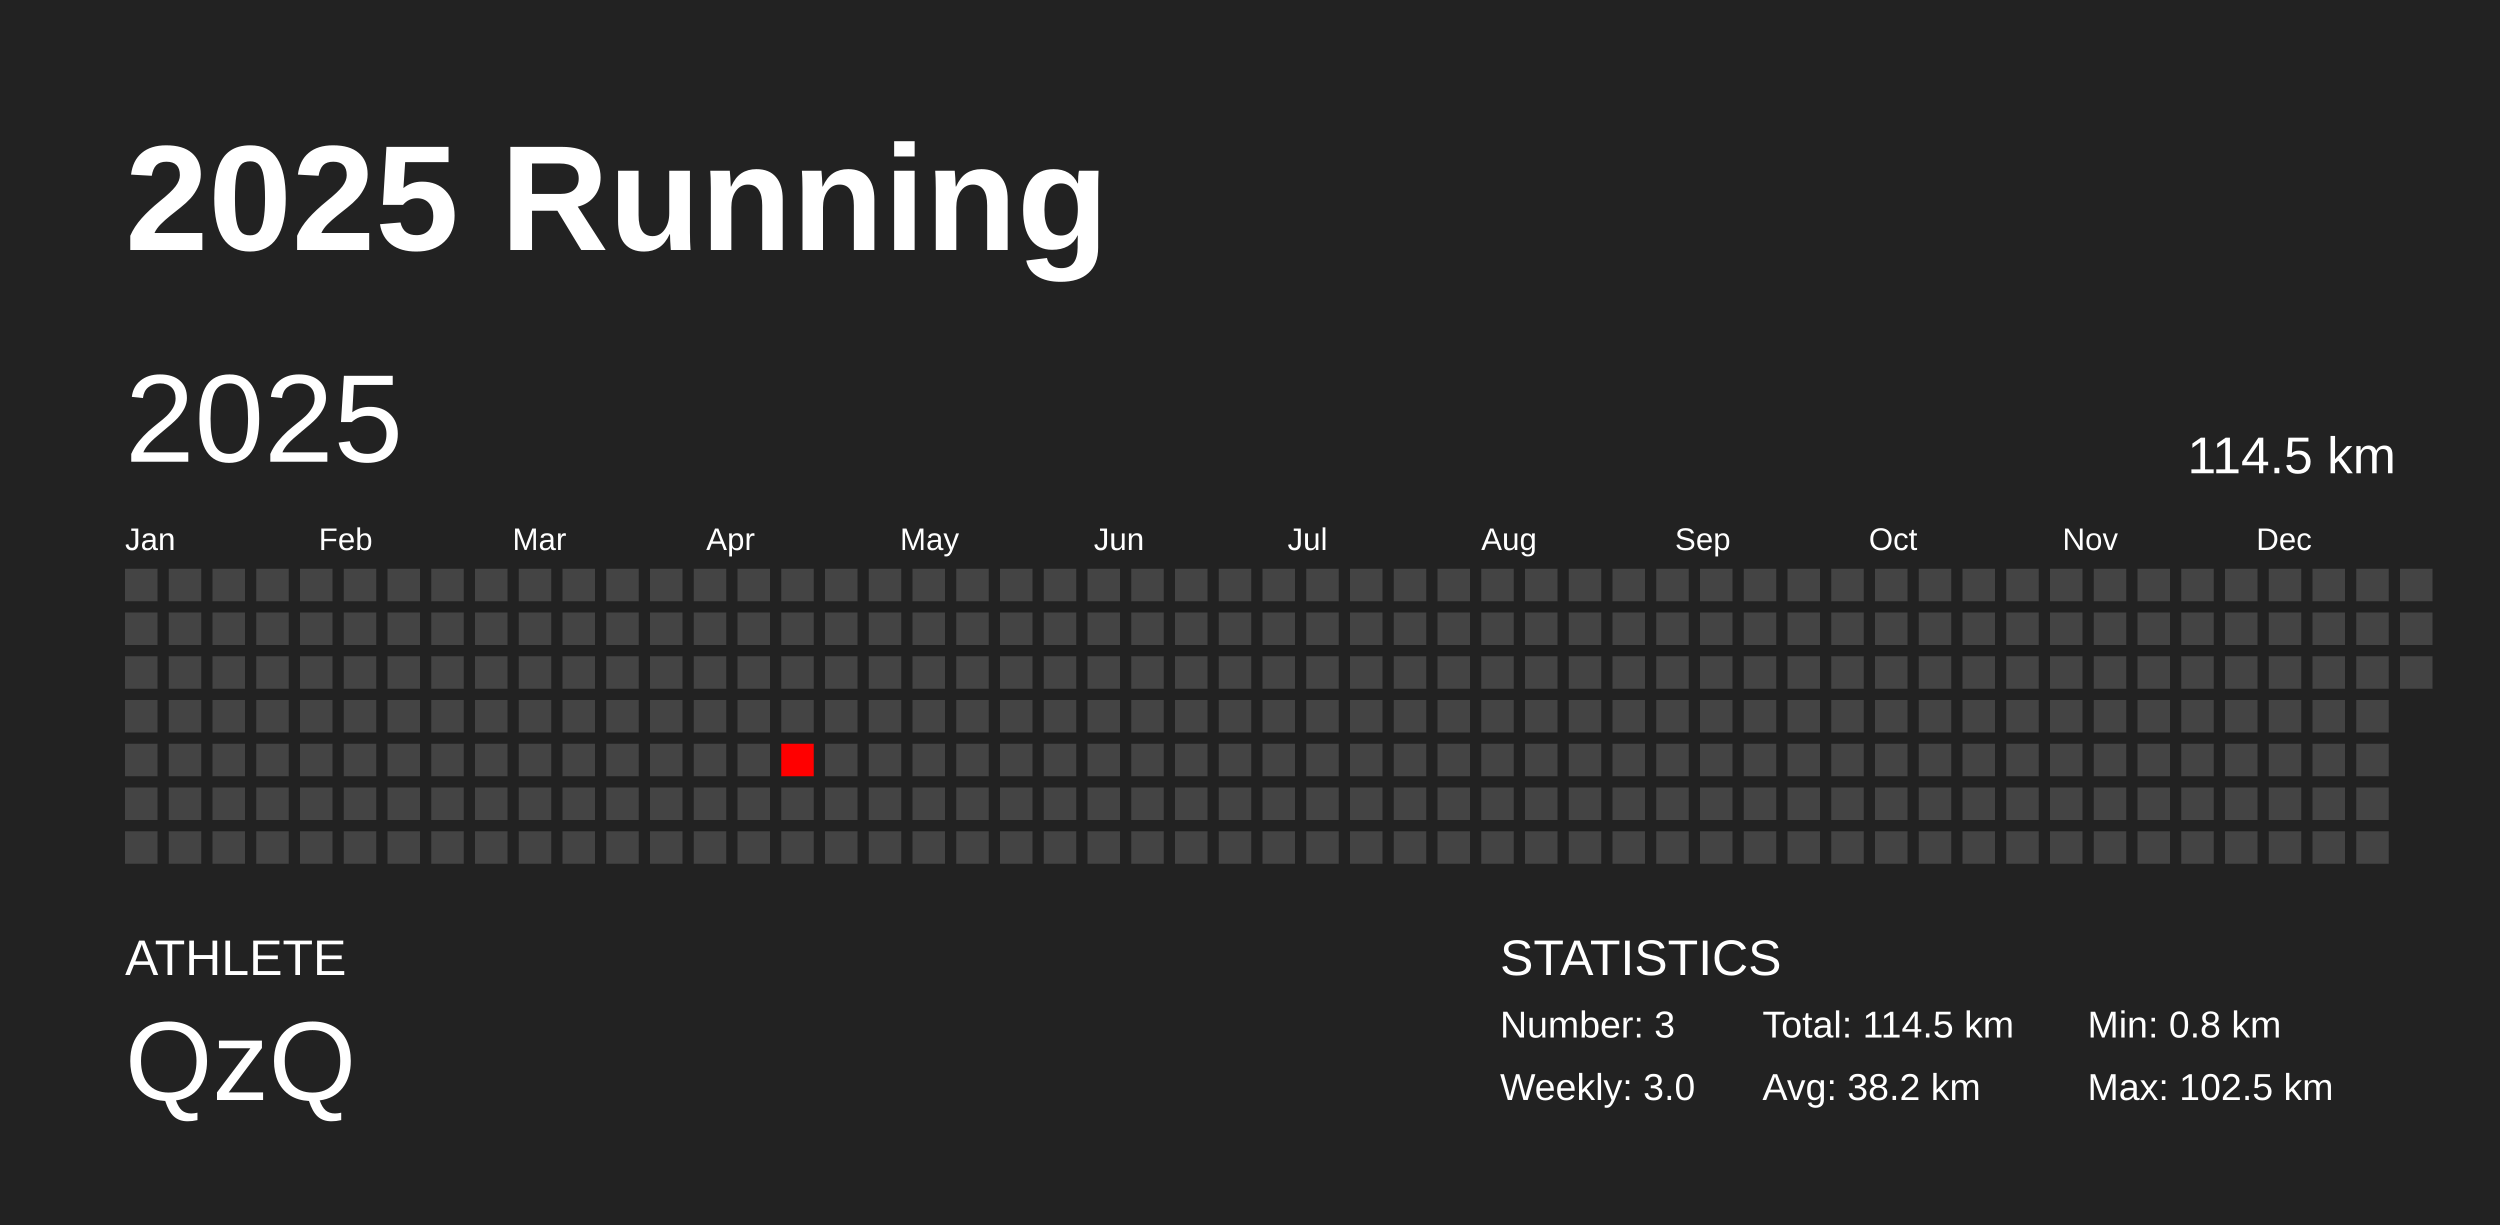
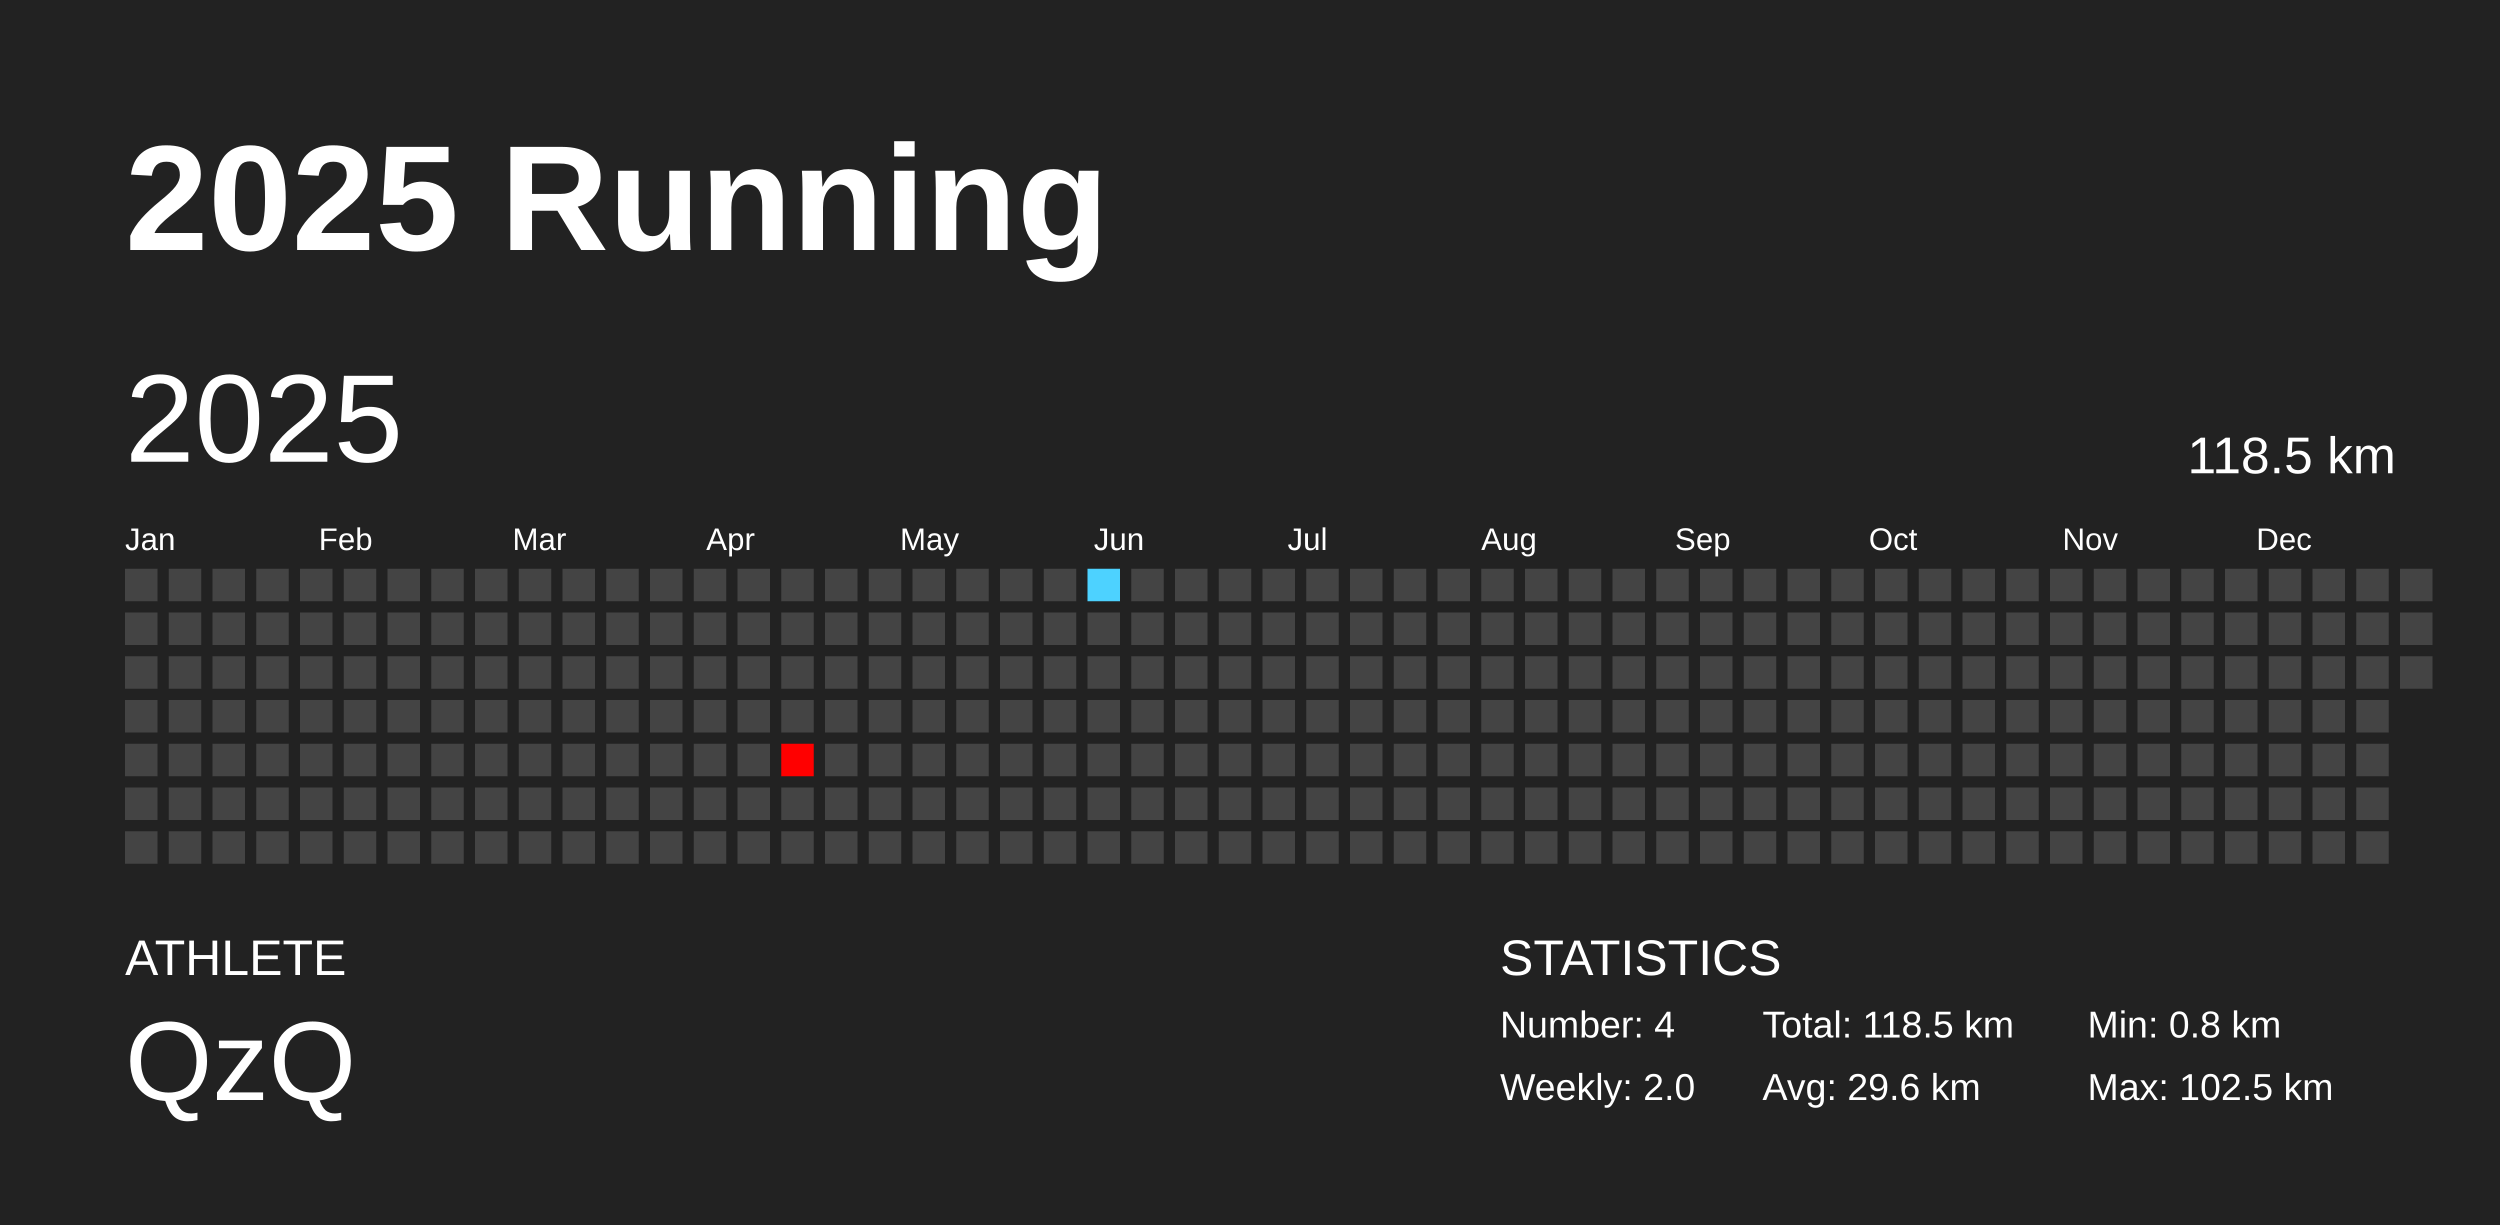
<svg xmlns="http://www.w3.org/2000/svg" baseProfile="full" height="98mm" version="1.1" viewBox="0,0,200,98" width="200mm">
  <defs />
  <rect fill="#222222" height="98" width="200" x="0" y="0" />
  <text fill="#FFFFFF" style="font-size:12px; font-family:Arial; font-weight:bold;" x="10" y="20">2025 Running</text>
  <text fill="#FFFFFF" style="font-size:4px; font-family:Arial" x="10" y="78">ATHLETE</text>
  <text fill="#FFFFFF" style="font-size:9px; font-family:Arial" x="10" y="88">QzQ</text>
  <text fill="#FFFFFF" style="font-size:4px; font-family:Arial" x="120" y="78">STATISTICS</text>
-   <text fill="#FFFFFF" style="font-size:3px; font-family:Arial" x="120" y="83">Number: 3</text>
-   <text fill="#FFFFFF" style="font-size:3px; font-family:Arial" x="120" y="88">Weekly: 3.0</text>
-   <text fill="#FFFFFF" style="font-size:3px; font-family:Arial" x="141" y="83">Total: 114.5 km</text>
-   <text fill="#FFFFFF" style="font-size:3px; font-family:Arial" x="141" y="88">Avg: 38.2 km</text>
+   <text fill="#FFFFFF" style="font-size:3px; font-family:Arial" x="120" y="83">Number: 4</text>
+   <text fill="#FFFFFF" style="font-size:3px; font-family:Arial" x="120" y="88">Weekly: 2.0</text>
+   <text fill="#FFFFFF" style="font-size:3px; font-family:Arial" x="141" y="83">Total: 118.5 km</text>
+   <text fill="#FFFFFF" style="font-size:3px; font-family:Arial" x="141" y="88">Avg: 29.6 km</text>
  <text fill="#FFFFFF" style="font-size:3px; font-family:Arial" x="167" y="83">Min: 0.8 km</text>
  <text fill="#FFFFFF" style="font-size:3px; font-family:Arial" x="167" y="88">Max: 102.5 km</text>
  <text dominant-baseline="hanging" fill="#FFFFFF" style="font-size:10.0px; font-family:Arial;" x="10" y="30">2025</text>
-   <text dominant-baseline="hanging" fill="#FFFFFF" style="font-size:4.125px; font-family:Arial;" x="175" y="35">114.5 km</text>
+   <text dominant-baseline="hanging" fill="#FFFFFF" style="font-size:4.125px; font-family:Arial;" x="175" y="35">118.5 km</text>
  <text fill="#FFFFFF" style="font-size:2.5px; font-family:Arial" x="10.0" y="44">Jan</text>
  <text fill="#FFFFFF" style="font-size:2.5px; font-family:Arial" x="25.5" y="44">Feb</text>
  <text fill="#FFFFFF" style="font-size:2.5px; font-family:Arial" x="41.0" y="44">Mar</text>
  <text fill="#FFFFFF" style="font-size:2.5px; font-family:Arial" x="56.5" y="44">Apr</text>
  <text fill="#FFFFFF" style="font-size:2.5px; font-family:Arial" x="72.0" y="44">May</text>
  <text fill="#FFFFFF" style="font-size:2.5px; font-family:Arial" x="87.5" y="44">Jun</text>
  <text fill="#FFFFFF" style="font-size:2.5px; font-family:Arial" x="103.0" y="44">Jul</text>
  <text fill="#FFFFFF" style="font-size:2.5px; font-family:Arial" x="118.5" y="44">Aug</text>
  <text fill="#FFFFFF" style="font-size:2.5px; font-family:Arial" x="134.0" y="44">Sep</text>
  <text fill="#FFFFFF" style="font-size:2.5px; font-family:Arial" x="149.5" y="44">Oct</text>
  <text fill="#FFFFFF" style="font-size:2.5px; font-family:Arial" x="165.0" y="44">Nov</text>
  <text fill="#FFFFFF" style="font-size:2.5px; font-family:Arial" x="180.5" y="44">Dec</text>
  <rect fill="#444444" height="2.6" width="2.6" x="10.0" y="45.5" />
  <rect fill="#444444" height="2.6" width="2.6" x="10.0" y="49.0" />
  <rect fill="#444444" height="2.6" width="2.6" x="10.0" y="52.5" />
  <rect fill="#444444" height="2.6" width="2.6" x="10.0" y="56.0" />
  <rect fill="#444444" height="2.6" width="2.6" x="10.0" y="59.5" />
  <rect fill="#444444" height="2.6" width="2.6" x="10.0" y="63.0" />
  <rect fill="#444444" height="2.6" width="2.6" x="10.0" y="66.5" />
  <rect fill="#444444" height="2.6" width="2.6" x="13.5" y="45.5" />
  <rect fill="#444444" height="2.6" width="2.6" x="13.5" y="49.0" />
  <rect fill="#444444" height="2.6" width="2.6" x="13.5" y="52.5" />
  <rect fill="#444444" height="2.6" width="2.6" x="13.5" y="56.0" />
  <rect fill="#444444" height="2.6" width="2.6" x="13.5" y="59.5" />
  <rect fill="#444444" height="2.6" width="2.6" x="13.5" y="63.0" />
  <rect fill="#444444" height="2.6" width="2.6" x="13.5" y="66.5" />
  <rect fill="#444444" height="2.6" width="2.6" x="17.0" y="45.5" />
  <rect fill="#444444" height="2.6" width="2.6" x="17.0" y="49.0" />
  <rect fill="#444444" height="2.6" width="2.6" x="17.0" y="52.5" />
  <rect fill="#444444" height="2.6" width="2.6" x="17.0" y="56.0" />
  <rect fill="#444444" height="2.6" width="2.6" x="17.0" y="59.5" />
  <rect fill="#444444" height="2.6" width="2.6" x="17.0" y="63.0" />
  <rect fill="#444444" height="2.6" width="2.6" x="17.0" y="66.5" />
  <rect fill="#444444" height="2.6" width="2.6" x="20.5" y="45.5" />
  <rect fill="#444444" height="2.6" width="2.6" x="20.5" y="49.0" />
  <rect fill="#444444" height="2.6" width="2.6" x="20.5" y="52.5" />
  <rect fill="#444444" height="2.6" width="2.6" x="20.5" y="56.0" />
  <rect fill="#444444" height="2.6" width="2.6" x="20.5" y="59.5" />
  <rect fill="#444444" height="2.6" width="2.6" x="20.5" y="63.0" />
  <rect fill="#444444" height="2.6" width="2.6" x="20.5" y="66.5" />
  <rect fill="#444444" height="2.6" width="2.6" x="24.0" y="45.5" />
  <rect fill="#444444" height="2.6" width="2.6" x="24.0" y="49.0" />
  <rect fill="#444444" height="2.6" width="2.6" x="24.0" y="52.5" />
  <rect fill="#444444" height="2.6" width="2.6" x="24.0" y="56.0" />
  <rect fill="#444444" height="2.6" width="2.6" x="24.0" y="59.5" />
  <rect fill="#444444" height="2.6" width="2.6" x="24.0" y="63.0" />
  <rect fill="#444444" height="2.6" width="2.6" x="24.0" y="66.5" />
  <rect fill="#444444" height="2.6" width="2.6" x="27.5" y="45.5" />
  <rect fill="#444444" height="2.6" width="2.6" x="27.5" y="49.0" />
  <rect fill="#444444" height="2.6" width="2.6" x="27.5" y="52.5" />
  <rect fill="#444444" height="2.6" width="2.6" x="27.5" y="56.0" />
  <rect fill="#444444" height="2.6" width="2.6" x="27.5" y="59.5" />
  <rect fill="#444444" height="2.6" width="2.6" x="27.5" y="63.0" />
  <rect fill="#444444" height="2.6" width="2.6" x="27.5" y="66.5" />
  <rect fill="#444444" height="2.6" width="2.6" x="31.0" y="45.5" />
  <rect fill="#444444" height="2.6" width="2.6" x="31.0" y="49.0" />
  <rect fill="#444444" height="2.6" width="2.6" x="31.0" y="52.5" />
  <rect fill="#444444" height="2.6" width="2.6" x="31.0" y="56.0" />
  <rect fill="#444444" height="2.6" width="2.6" x="31.0" y="59.5" />
  <rect fill="#444444" height="2.6" width="2.6" x="31.0" y="63.0" />
  <rect fill="#444444" height="2.6" width="2.6" x="31.0" y="66.5" />
  <rect fill="#444444" height="2.6" width="2.6" x="34.5" y="45.5" />
  <rect fill="#444444" height="2.6" width="2.6" x="34.5" y="49.0" />
  <rect fill="#444444" height="2.6" width="2.6" x="34.5" y="52.5" />
  <rect fill="#444444" height="2.6" width="2.6" x="34.5" y="56.0" />
  <rect fill="#444444" height="2.6" width="2.6" x="34.5" y="59.5" />
  <rect fill="#444444" height="2.6" width="2.6" x="34.5" y="63.0" />
  <rect fill="#444444" height="2.6" width="2.6" x="34.5" y="66.5" />
  <rect fill="#444444" height="2.6" width="2.6" x="38.0" y="45.5" />
  <rect fill="#444444" height="2.6" width="2.6" x="38.0" y="49.0" />
  <rect fill="#444444" height="2.6" width="2.6" x="38.0" y="52.5" />
  <rect fill="#444444" height="2.6" width="2.6" x="38.0" y="56.0" />
  <rect fill="#444444" height="2.6" width="2.6" x="38.0" y="59.5" />
  <rect fill="#444444" height="2.6" width="2.6" x="38.0" y="63.0" />
  <rect fill="#444444" height="2.6" width="2.6" x="38.0" y="66.5" />
  <rect fill="#444444" height="2.6" width="2.6" x="41.5" y="45.5" />
  <rect fill="#444444" height="2.6" width="2.6" x="41.5" y="49.0" />
  <rect fill="#444444" height="2.6" width="2.6" x="41.5" y="52.5" />
  <rect fill="#444444" height="2.6" width="2.6" x="41.5" y="56.0" />
  <rect fill="#444444" height="2.6" width="2.6" x="41.5" y="59.5" />
  <rect fill="#444444" height="2.6" width="2.6" x="41.5" y="63.0" />
  <rect fill="#444444" height="2.6" width="2.6" x="41.5" y="66.5" />
  <rect fill="#444444" height="2.6" width="2.6" x="45.0" y="45.5" />
  <rect fill="#444444" height="2.6" width="2.6" x="45.0" y="49.0" />
  <rect fill="#444444" height="2.6" width="2.6" x="45.0" y="52.5" />
  <rect fill="#444444" height="2.6" width="2.6" x="45.0" y="56.0" />
  <rect fill="#444444" height="2.6" width="2.6" x="45.0" y="59.5" />
  <rect fill="#444444" height="2.6" width="2.6" x="45.0" y="63.0" />
  <rect fill="#444444" height="2.6" width="2.6" x="45.0" y="66.5" />
  <rect fill="#444444" height="2.6" width="2.6" x="48.5" y="45.5" />
  <rect fill="#444444" height="2.6" width="2.6" x="48.5" y="49.0" />
  <rect fill="#444444" height="2.6" width="2.6" x="48.5" y="52.5" />
  <rect fill="#444444" height="2.6" width="2.6" x="48.5" y="56.0" />
  <rect fill="#444444" height="2.6" width="2.6" x="48.5" y="59.5" />
  <rect fill="#444444" height="2.6" width="2.6" x="48.5" y="63.0" />
  <rect fill="#444444" height="2.6" width="2.6" x="48.5" y="66.5" />
  <rect fill="#444444" height="2.6" width="2.6" x="52.0" y="45.5" />
  <rect fill="#444444" height="2.6" width="2.6" x="52.0" y="49.0" />
  <rect fill="#444444" height="2.6" width="2.6" x="52.0" y="52.5" />
  <rect fill="#444444" height="2.6" width="2.6" x="52.0" y="56.0" />
  <rect fill="#444444" height="2.6" width="2.6" x="52.0" y="59.5" />
  <rect fill="#444444" height="2.6" width="2.6" x="52.0" y="63.0" />
  <rect fill="#444444" height="2.6" width="2.6" x="52.0" y="66.5" />
  <rect fill="#444444" height="2.6" width="2.6" x="55.5" y="45.5" />
  <rect fill="#444444" height="2.6" width="2.6" x="55.5" y="49.0" />
  <rect fill="#444444" height="2.6" width="2.6" x="55.5" y="52.5" />
  <rect fill="#444444" height="2.6" width="2.6" x="55.5" y="56.0" />
  <rect fill="#444444" height="2.6" width="2.6" x="55.5" y="59.5" />
  <rect fill="#444444" height="2.6" width="2.6" x="55.5" y="63.0" />
  <rect fill="#444444" height="2.6" width="2.6" x="55.5" y="66.5" />
  <rect fill="#444444" height="2.6" width="2.6" x="59.0" y="45.5" />
  <rect fill="#444444" height="2.6" width="2.6" x="59.0" y="49.0" />
  <rect fill="#444444" height="2.6" width="2.6" x="59.0" y="52.5" />
  <rect fill="#444444" height="2.6" width="2.6" x="59.0" y="56.0" />
  <rect fill="#444444" height="2.6" width="2.6" x="59.0" y="59.5" />
  <rect fill="#444444" height="2.6" width="2.6" x="59.0" y="63.0" />
  <rect fill="#444444" height="2.6" width="2.6" x="59.0" y="66.5" />
  <rect fill="#444444" height="2.6" width="2.6" x="62.5" y="45.5" />
  <rect fill="#444444" height="2.6" width="2.6" x="62.5" y="49.0" />
  <rect fill="#444444" height="2.6" width="2.6" x="62.5" y="52.5" />
  <rect fill="#444444" height="2.6" width="2.6" x="62.5" y="56.0" />
  <rect fill="red" height="2.6" width="2.6" x="62.5" y="59.5" />
  <rect fill="#444444" height="2.6" width="2.6" x="62.5" y="63.0" />
  <rect fill="#444444" height="2.6" width="2.6" x="62.5" y="66.5" />
  <rect fill="#444444" height="2.6" width="2.6" x="66.0" y="45.5" />
  <rect fill="#444444" height="2.6" width="2.6" x="66.0" y="49.0" />
  <rect fill="#444444" height="2.6" width="2.6" x="66.0" y="52.5" />
  <rect fill="#444444" height="2.6" width="2.6" x="66.0" y="56.0" />
  <rect fill="#444444" height="2.6" width="2.6" x="66.0" y="59.5" />
  <rect fill="#444444" height="2.6" width="2.6" x="66.0" y="63.0" />
  <rect fill="#444444" height="2.6" width="2.6" x="66.0" y="66.5" />
  <rect fill="#444444" height="2.6" width="2.6" x="69.5" y="45.5" />
  <rect fill="#444444" height="2.6" width="2.6" x="69.5" y="49.0" />
  <rect fill="#444444" height="2.6" width="2.6" x="69.5" y="52.5" />
  <rect fill="#444444" height="2.6" width="2.6" x="69.5" y="56.0" />
  <rect fill="#444444" height="2.6" width="2.6" x="69.5" y="59.5" />
  <rect fill="#444444" height="2.6" width="2.6" x="69.5" y="63.0" />
  <rect fill="#444444" height="2.6" width="2.6" x="69.5" y="66.5" />
  <rect fill="#444444" height="2.6" width="2.6" x="73.0" y="45.5" />
  <rect fill="#444444" height="2.6" width="2.6" x="73.0" y="49.0" />
  <rect fill="#444444" height="2.6" width="2.6" x="73.0" y="52.5" />
  <rect fill="#444444" height="2.6" width="2.6" x="73.0" y="56.0" />
  <rect fill="#444444" height="2.6" width="2.6" x="73.0" y="59.5" />
  <rect fill="#444444" height="2.6" width="2.6" x="73.0" y="63.0" />
  <rect fill="#444444" height="2.6" width="2.6" x="73.0" y="66.5" />
  <rect fill="#444444" height="2.6" width="2.6" x="76.5" y="45.5" />
  <rect fill="#444444" height="2.6" width="2.6" x="76.5" y="49.0" />
  <rect fill="#444444" height="2.6" width="2.6" x="76.5" y="52.5" />
  <rect fill="#444444" height="2.6" width="2.6" x="76.5" y="56.0" />
  <rect fill="#444444" height="2.6" width="2.6" x="76.5" y="59.5" />
  <rect fill="#444444" height="2.6" width="2.6" x="76.5" y="63.0" />
  <rect fill="#444444" height="2.6" width="2.6" x="76.5" y="66.5" />
  <rect fill="#444444" height="2.6" width="2.6" x="80.0" y="45.5" />
  <rect fill="#444444" height="2.6" width="2.6" x="80.0" y="49.0" />
  <rect fill="#444444" height="2.6" width="2.6" x="80.0" y="52.5" />
  <rect fill="#444444" height="2.6" width="2.6" x="80.0" y="56.0" />
  <rect fill="#444444" height="2.6" width="2.6" x="80.0" y="59.5" />
  <rect fill="#444444" height="2.6" width="2.6" x="80.0" y="63.0" />
  <rect fill="#444444" height="2.6" width="2.6" x="80.0" y="66.5" />
  <rect fill="#444444" height="2.6" width="2.6" x="83.5" y="45.5" />
  <rect fill="#444444" height="2.6" width="2.6" x="83.5" y="49.0" />
  <rect fill="#444444" height="2.6" width="2.6" x="83.5" y="52.5" />
  <rect fill="#444444" height="2.6" width="2.6" x="83.5" y="56.0" />
  <rect fill="#444444" height="2.6" width="2.6" x="83.5" y="59.5" />
  <rect fill="#444444" height="2.6" width="2.6" x="83.5" y="63.0" />
  <rect fill="#444444" height="2.6" width="2.6" x="83.5" y="66.5" />
-   <rect fill="#444444" height="2.6" width="2.6" x="87.0" y="45.5" />
+   <rect fill="#4dd2ff" height="2.6" width="2.6" x="87.0" y="45.5" />
  <rect fill="#444444" height="2.6" width="2.6" x="87.0" y="49.0" />
  <rect fill="#444444" height="2.6" width="2.6" x="87.0" y="52.5" />
  <rect fill="#444444" height="2.6" width="2.6" x="87.0" y="56.0" />
  <rect fill="#444444" height="2.6" width="2.6" x="87.0" y="59.5" />
  <rect fill="#444444" height="2.6" width="2.6" x="87.0" y="63.0" />
  <rect fill="#444444" height="2.6" width="2.6" x="87.0" y="66.5" />
  <rect fill="#444444" height="2.6" width="2.6" x="90.5" y="45.5" />
  <rect fill="#444444" height="2.6" width="2.6" x="90.5" y="49.0" />
  <rect fill="#444444" height="2.6" width="2.6" x="90.5" y="52.5" />
  <rect fill="#444444" height="2.6" width="2.6" x="90.5" y="56.0" />
  <rect fill="#444444" height="2.6" width="2.6" x="90.5" y="59.5" />
  <rect fill="#444444" height="2.6" width="2.6" x="90.5" y="63.0" />
  <rect fill="#444444" height="2.6" width="2.6" x="90.5" y="66.5" />
  <rect fill="#444444" height="2.6" width="2.6" x="94.0" y="45.5" />
  <rect fill="#444444" height="2.6" width="2.6" x="94.0" y="49.0" />
  <rect fill="#444444" height="2.6" width="2.6" x="94.0" y="52.5" />
  <rect fill="#444444" height="2.6" width="2.6" x="94.0" y="56.0" />
  <rect fill="#444444" height="2.6" width="2.6" x="94.0" y="59.5" />
  <rect fill="#444444" height="2.6" width="2.6" x="94.0" y="63.0" />
  <rect fill="#444444" height="2.6" width="2.6" x="94.0" y="66.5" />
  <rect fill="#444444" height="2.6" width="2.6" x="97.5" y="45.5" />
  <rect fill="#444444" height="2.6" width="2.6" x="97.5" y="49.0" />
  <rect fill="#444444" height="2.6" width="2.6" x="97.5" y="52.5" />
  <rect fill="#444444" height="2.6" width="2.6" x="97.5" y="56.0" />
  <rect fill="#444444" height="2.6" width="2.6" x="97.5" y="59.5" />
  <rect fill="#444444" height="2.6" width="2.6" x="97.5" y="63.0" />
  <rect fill="#444444" height="2.6" width="2.6" x="97.5" y="66.5" />
  <rect fill="#444444" height="2.6" width="2.6" x="101.0" y="45.5" />
  <rect fill="#444444" height="2.6" width="2.6" x="101.0" y="49.0" />
  <rect fill="#444444" height="2.6" width="2.6" x="101.0" y="52.5" />
  <rect fill="#444444" height="2.6" width="2.6" x="101.0" y="56.0" />
  <rect fill="#444444" height="2.6" width="2.6" x="101.0" y="59.5" />
  <rect fill="#444444" height="2.6" width="2.6" x="101.0" y="63.0" />
  <rect fill="#444444" height="2.6" width="2.6" x="101.0" y="66.5" />
  <rect fill="#444444" height="2.6" width="2.6" x="104.5" y="45.5" />
  <rect fill="#444444" height="2.6" width="2.6" x="104.5" y="49.0" />
  <rect fill="#444444" height="2.6" width="2.6" x="104.5" y="52.5" />
  <rect fill="#444444" height="2.6" width="2.6" x="104.5" y="56.0" />
  <rect fill="#444444" height="2.6" width="2.6" x="104.5" y="59.5" />
  <rect fill="#444444" height="2.6" width="2.6" x="104.5" y="63.0" />
  <rect fill="#444444" height="2.6" width="2.6" x="104.5" y="66.5" />
  <rect fill="#444444" height="2.6" width="2.6" x="108.0" y="45.5" />
  <rect fill="#444444" height="2.6" width="2.6" x="108.0" y="49.0" />
  <rect fill="#444444" height="2.6" width="2.6" x="108.0" y="52.5" />
  <rect fill="#444444" height="2.6" width="2.6" x="108.0" y="56.0" />
  <rect fill="#444444" height="2.6" width="2.6" x="108.0" y="59.5" />
  <rect fill="#444444" height="2.6" width="2.6" x="108.0" y="63.0" />
  <rect fill="#444444" height="2.6" width="2.6" x="108.0" y="66.5" />
  <rect fill="#444444" height="2.6" width="2.6" x="111.5" y="45.5" />
  <rect fill="#444444" height="2.6" width="2.6" x="111.5" y="49.0" />
  <rect fill="#444444" height="2.6" width="2.6" x="111.5" y="52.5" />
  <rect fill="#444444" height="2.6" width="2.6" x="111.5" y="56.0" />
  <rect fill="#444444" height="2.6" width="2.6" x="111.5" y="59.5" />
  <rect fill="#444444" height="2.6" width="2.6" x="111.5" y="63.0" />
  <rect fill="#444444" height="2.6" width="2.6" x="111.5" y="66.5" />
  <rect fill="#444444" height="2.6" width="2.6" x="115.0" y="45.5" />
  <rect fill="#444444" height="2.6" width="2.6" x="115.0" y="49.0" />
  <rect fill="#444444" height="2.6" width="2.6" x="115.0" y="52.5" />
  <rect fill="#444444" height="2.6" width="2.6" x="115.0" y="56.0" />
  <rect fill="#444444" height="2.6" width="2.6" x="115.0" y="59.5" />
  <rect fill="#444444" height="2.6" width="2.6" x="115.0" y="63.0" />
  <rect fill="#444444" height="2.6" width="2.6" x="115.0" y="66.5" />
  <rect fill="#444444" height="2.6" width="2.6" x="118.5" y="45.5" />
  <rect fill="#444444" height="2.6" width="2.6" x="118.5" y="49.0" />
  <rect fill="#444444" height="2.6" width="2.6" x="118.5" y="52.5" />
  <rect fill="#444444" height="2.6" width="2.6" x="118.5" y="56.0" />
  <rect fill="#444444" height="2.6" width="2.6" x="118.5" y="59.5" />
  <rect fill="#444444" height="2.6" width="2.6" x="118.5" y="63.0" />
  <rect fill="#444444" height="2.6" width="2.6" x="118.5" y="66.5" />
  <rect fill="#444444" height="2.6" width="2.6" x="122.0" y="45.5" />
  <rect fill="#444444" height="2.6" width="2.6" x="122.0" y="49.0" />
  <rect fill="#444444" height="2.6" width="2.6" x="122.0" y="52.5" />
  <rect fill="#444444" height="2.6" width="2.6" x="122.0" y="56.0" />
  <rect fill="#444444" height="2.6" width="2.6" x="122.0" y="59.5" />
  <rect fill="#444444" height="2.6" width="2.6" x="122.0" y="63.0" />
  <rect fill="#444444" height="2.6" width="2.6" x="122.0" y="66.5" />
  <rect fill="#444444" height="2.6" width="2.6" x="125.5" y="45.5" />
  <rect fill="#444444" height="2.6" width="2.6" x="125.5" y="49.0" />
  <rect fill="#444444" height="2.6" width="2.6" x="125.5" y="52.5" />
  <rect fill="#444444" height="2.6" width="2.6" x="125.5" y="56.0" />
  <rect fill="#444444" height="2.6" width="2.6" x="125.5" y="59.5" />
  <rect fill="#444444" height="2.6" width="2.6" x="125.5" y="63.0" />
  <rect fill="#444444" height="2.6" width="2.6" x="125.5" y="66.5" />
  <rect fill="#444444" height="2.6" width="2.6" x="129.0" y="45.5" />
  <rect fill="#444444" height="2.6" width="2.6" x="129.0" y="49.0" />
  <rect fill="#444444" height="2.6" width="2.6" x="129.0" y="52.5" />
  <rect fill="#444444" height="2.6" width="2.6" x="129.0" y="56.0" />
  <rect fill="#444444" height="2.6" width="2.6" x="129.0" y="59.5" />
  <rect fill="#444444" height="2.6" width="2.6" x="129.0" y="63.0" />
  <rect fill="#444444" height="2.6" width="2.6" x="129.0" y="66.5" />
  <rect fill="#444444" height="2.6" width="2.6" x="132.5" y="45.5" />
  <rect fill="#444444" height="2.6" width="2.6" x="132.5" y="49.0" />
  <rect fill="#444444" height="2.6" width="2.6" x="132.5" y="52.5" />
  <rect fill="#444444" height="2.6" width="2.6" x="132.5" y="56.0" />
  <rect fill="#444444" height="2.6" width="2.6" x="132.5" y="59.5" />
  <rect fill="#444444" height="2.6" width="2.6" x="132.5" y="63.0" />
  <rect fill="#444444" height="2.6" width="2.6" x="132.5" y="66.5" />
  <rect fill="#444444" height="2.6" width="2.6" x="136.0" y="45.5" />
  <rect fill="#444444" height="2.6" width="2.6" x="136.0" y="49.0" />
  <rect fill="#444444" height="2.6" width="2.6" x="136.0" y="52.5" />
  <rect fill="#444444" height="2.6" width="2.6" x="136.0" y="56.0" />
  <rect fill="#444444" height="2.6" width="2.6" x="136.0" y="59.5" />
  <rect fill="#444444" height="2.6" width="2.6" x="136.0" y="63.0" />
  <rect fill="#444444" height="2.6" width="2.6" x="136.0" y="66.5" />
  <rect fill="#444444" height="2.6" width="2.6" x="139.5" y="45.5" />
  <rect fill="#444444" height="2.6" width="2.6" x="139.5" y="49.0" />
  <rect fill="#444444" height="2.6" width="2.6" x="139.5" y="52.5" />
  <rect fill="#444444" height="2.6" width="2.6" x="139.5" y="56.0" />
  <rect fill="#444444" height="2.6" width="2.6" x="139.5" y="59.5" />
  <rect fill="#444444" height="2.6" width="2.6" x="139.5" y="63.0" />
  <rect fill="#444444" height="2.6" width="2.6" x="139.5" y="66.5" />
  <rect fill="#444444" height="2.6" width="2.6" x="143.0" y="45.5" />
  <rect fill="#444444" height="2.6" width="2.6" x="143.0" y="49.0" />
  <rect fill="#444444" height="2.6" width="2.6" x="143.0" y="52.5" />
  <rect fill="#444444" height="2.6" width="2.6" x="143.0" y="56.0" />
  <rect fill="#444444" height="2.6" width="2.6" x="143.0" y="59.5" />
  <rect fill="#444444" height="2.6" width="2.6" x="143.0" y="63.0" />
  <rect fill="#444444" height="2.6" width="2.6" x="143.0" y="66.5" />
  <rect fill="#444444" height="2.6" width="2.6" x="146.5" y="45.5" />
  <rect fill="#444444" height="2.6" width="2.6" x="146.5" y="49.0" />
  <rect fill="#444444" height="2.6" width="2.6" x="146.5" y="52.5" />
  <rect fill="#444444" height="2.6" width="2.6" x="146.5" y="56.0" />
  <rect fill="#444444" height="2.6" width="2.6" x="146.5" y="59.5" />
  <rect fill="#444444" height="2.6" width="2.6" x="146.5" y="63.0" />
  <rect fill="#444444" height="2.6" width="2.6" x="146.5" y="66.5" />
  <rect fill="#444444" height="2.6" width="2.6" x="150.0" y="45.5" />
  <rect fill="#444444" height="2.6" width="2.6" x="150.0" y="49.0" />
  <rect fill="#444444" height="2.6" width="2.6" x="150.0" y="52.5" />
  <rect fill="#444444" height="2.6" width="2.6" x="150.0" y="56.0" />
  <rect fill="#444444" height="2.6" width="2.6" x="150.0" y="59.5" />
  <rect fill="#444444" height="2.6" width="2.6" x="150.0" y="63.0" />
  <rect fill="#444444" height="2.6" width="2.6" x="150.0" y="66.5" />
  <rect fill="#444444" height="2.6" width="2.6" x="153.5" y="45.5" />
  <rect fill="#444444" height="2.6" width="2.6" x="153.5" y="49.0" />
  <rect fill="#444444" height="2.6" width="2.6" x="153.5" y="52.5" />
  <rect fill="#444444" height="2.6" width="2.6" x="153.5" y="56.0" />
  <rect fill="#444444" height="2.6" width="2.6" x="153.5" y="59.5" />
  <rect fill="#444444" height="2.6" width="2.6" x="153.5" y="63.0" />
  <rect fill="#444444" height="2.6" width="2.6" x="153.5" y="66.5" />
  <rect fill="#444444" height="2.6" width="2.6" x="157.0" y="45.5" />
  <rect fill="#444444" height="2.6" width="2.6" x="157.0" y="49.0" />
  <rect fill="#444444" height="2.6" width="2.6" x="157.0" y="52.5" />
  <rect fill="#444444" height="2.6" width="2.6" x="157.0" y="56.0" />
  <rect fill="#444444" height="2.6" width="2.6" x="157.0" y="59.5" />
  <rect fill="#444444" height="2.6" width="2.6" x="157.0" y="63.0" />
  <rect fill="#444444" height="2.6" width="2.6" x="157.0" y="66.5" />
  <rect fill="#444444" height="2.6" width="2.6" x="160.5" y="45.5" />
  <rect fill="#444444" height="2.6" width="2.6" x="160.5" y="49.0" />
  <rect fill="#444444" height="2.6" width="2.6" x="160.5" y="52.5" />
  <rect fill="#444444" height="2.6" width="2.6" x="160.5" y="56.0" />
  <rect fill="#444444" height="2.6" width="2.6" x="160.5" y="59.5" />
  <rect fill="#444444" height="2.6" width="2.6" x="160.5" y="63.0" />
  <rect fill="#444444" height="2.6" width="2.6" x="160.5" y="66.5" />
  <rect fill="#444444" height="2.6" width="2.6" x="164.0" y="45.5" />
  <rect fill="#444444" height="2.6" width="2.6" x="164.0" y="49.0" />
  <rect fill="#444444" height="2.6" width="2.6" x="164.0" y="52.5" />
  <rect fill="#444444" height="2.6" width="2.6" x="164.0" y="56.0" />
  <rect fill="#444444" height="2.6" width="2.6" x="164.0" y="59.5" />
  <rect fill="#444444" height="2.6" width="2.6" x="164.0" y="63.0" />
  <rect fill="#444444" height="2.6" width="2.6" x="164.0" y="66.5" />
  <rect fill="#444444" height="2.6" width="2.6" x="167.5" y="45.5" />
  <rect fill="#444444" height="2.6" width="2.6" x="167.5" y="49.0" />
  <rect fill="#444444" height="2.6" width="2.6" x="167.5" y="52.5" />
  <rect fill="#444444" height="2.6" width="2.6" x="167.5" y="56.0" />
  <rect fill="#444444" height="2.6" width="2.6" x="167.5" y="59.5" />
  <rect fill="#444444" height="2.6" width="2.6" x="167.5" y="63.0" />
  <rect fill="#444444" height="2.6" width="2.6" x="167.5" y="66.5" />
  <rect fill="#444444" height="2.6" width="2.6" x="171.0" y="45.5" />
  <rect fill="#444444" height="2.6" width="2.6" x="171.0" y="49.0" />
  <rect fill="#444444" height="2.6" width="2.6" x="171.0" y="52.5" />
  <rect fill="#444444" height="2.6" width="2.6" x="171.0" y="56.0" />
  <rect fill="#444444" height="2.6" width="2.6" x="171.0" y="59.5" />
  <rect fill="#444444" height="2.6" width="2.6" x="171.0" y="63.0" />
  <rect fill="#444444" height="2.6" width="2.6" x="171.0" y="66.5" />
  <rect fill="#444444" height="2.6" width="2.6" x="174.5" y="45.5" />
  <rect fill="#444444" height="2.6" width="2.6" x="174.5" y="49.0" />
  <rect fill="#444444" height="2.6" width="2.6" x="174.5" y="52.5" />
  <rect fill="#444444" height="2.6" width="2.6" x="174.5" y="56.0" />
  <rect fill="#444444" height="2.6" width="2.6" x="174.5" y="59.5" />
  <rect fill="#444444" height="2.6" width="2.6" x="174.5" y="63.0" />
  <rect fill="#444444" height="2.6" width="2.6" x="174.5" y="66.5" />
  <rect fill="#444444" height="2.6" width="2.6" x="178.0" y="45.5" />
  <rect fill="#444444" height="2.6" width="2.6" x="178.0" y="49.0" />
  <rect fill="#444444" height="2.6" width="2.6" x="178.0" y="52.5" />
  <rect fill="#444444" height="2.6" width="2.6" x="178.0" y="56.0" />
  <rect fill="#444444" height="2.6" width="2.6" x="178.0" y="59.5" />
  <rect fill="#444444" height="2.6" width="2.6" x="178.0" y="63.0" />
  <rect fill="#444444" height="2.6" width="2.6" x="178.0" y="66.5" />
  <rect fill="#444444" height="2.6" width="2.6" x="181.5" y="45.5" />
  <rect fill="#444444" height="2.6" width="2.6" x="181.5" y="49.0" />
  <rect fill="#444444" height="2.6" width="2.6" x="181.5" y="52.5" />
  <rect fill="#444444" height="2.6" width="2.6" x="181.5" y="56.0" />
  <rect fill="#444444" height="2.6" width="2.6" x="181.5" y="59.5" />
  <rect fill="#444444" height="2.6" width="2.6" x="181.5" y="63.0" />
  <rect fill="#444444" height="2.6" width="2.6" x="181.5" y="66.5" />
  <rect fill="#444444" height="2.6" width="2.6" x="185.0" y="45.5" />
  <rect fill="#444444" height="2.6" width="2.6" x="185.0" y="49.0" />
  <rect fill="#444444" height="2.6" width="2.6" x="185.0" y="52.5" />
  <rect fill="#444444" height="2.6" width="2.6" x="185.0" y="56.0" />
  <rect fill="#444444" height="2.6" width="2.6" x="185.0" y="59.5" />
  <rect fill="#444444" height="2.6" width="2.6" x="185.0" y="63.0" />
  <rect fill="#444444" height="2.6" width="2.6" x="185.0" y="66.5" />
  <rect fill="#444444" height="2.6" width="2.6" x="188.5" y="45.5" />
  <rect fill="#444444" height="2.6" width="2.6" x="188.5" y="49.0" />
  <rect fill="#444444" height="2.6" width="2.6" x="188.5" y="52.5" />
  <rect fill="#444444" height="2.6" width="2.6" x="188.5" y="56.0" />
  <rect fill="#444444" height="2.6" width="2.6" x="188.5" y="59.5" />
  <rect fill="#444444" height="2.6" width="2.6" x="188.5" y="63.0" />
  <rect fill="#444444" height="2.6" width="2.6" x="188.5" y="66.5" />
  <rect fill="#444444" height="2.6" width="2.6" x="192.0" y="45.5" />
  <rect fill="#444444" height="2.6" width="2.6" x="192.0" y="49.0" />
  <rect fill="#444444" height="2.6" width="2.6" x="192.0" y="52.5" />
</svg>
